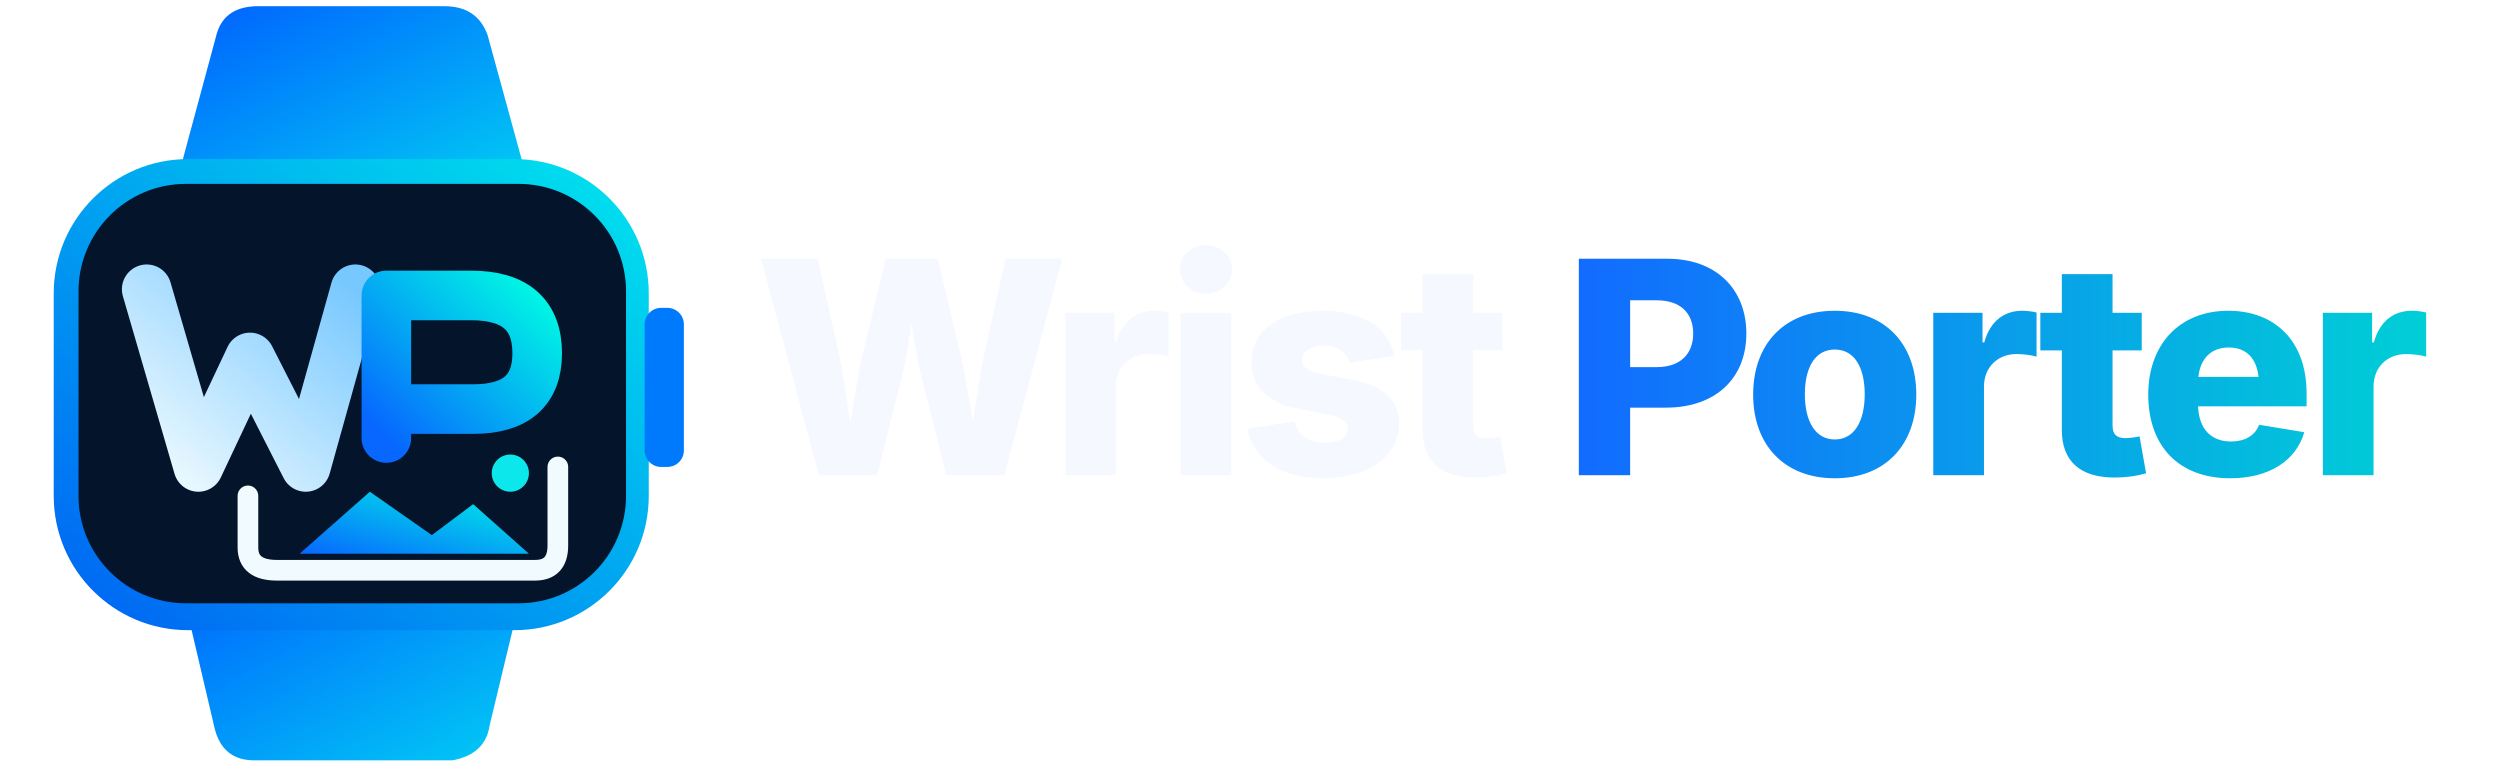
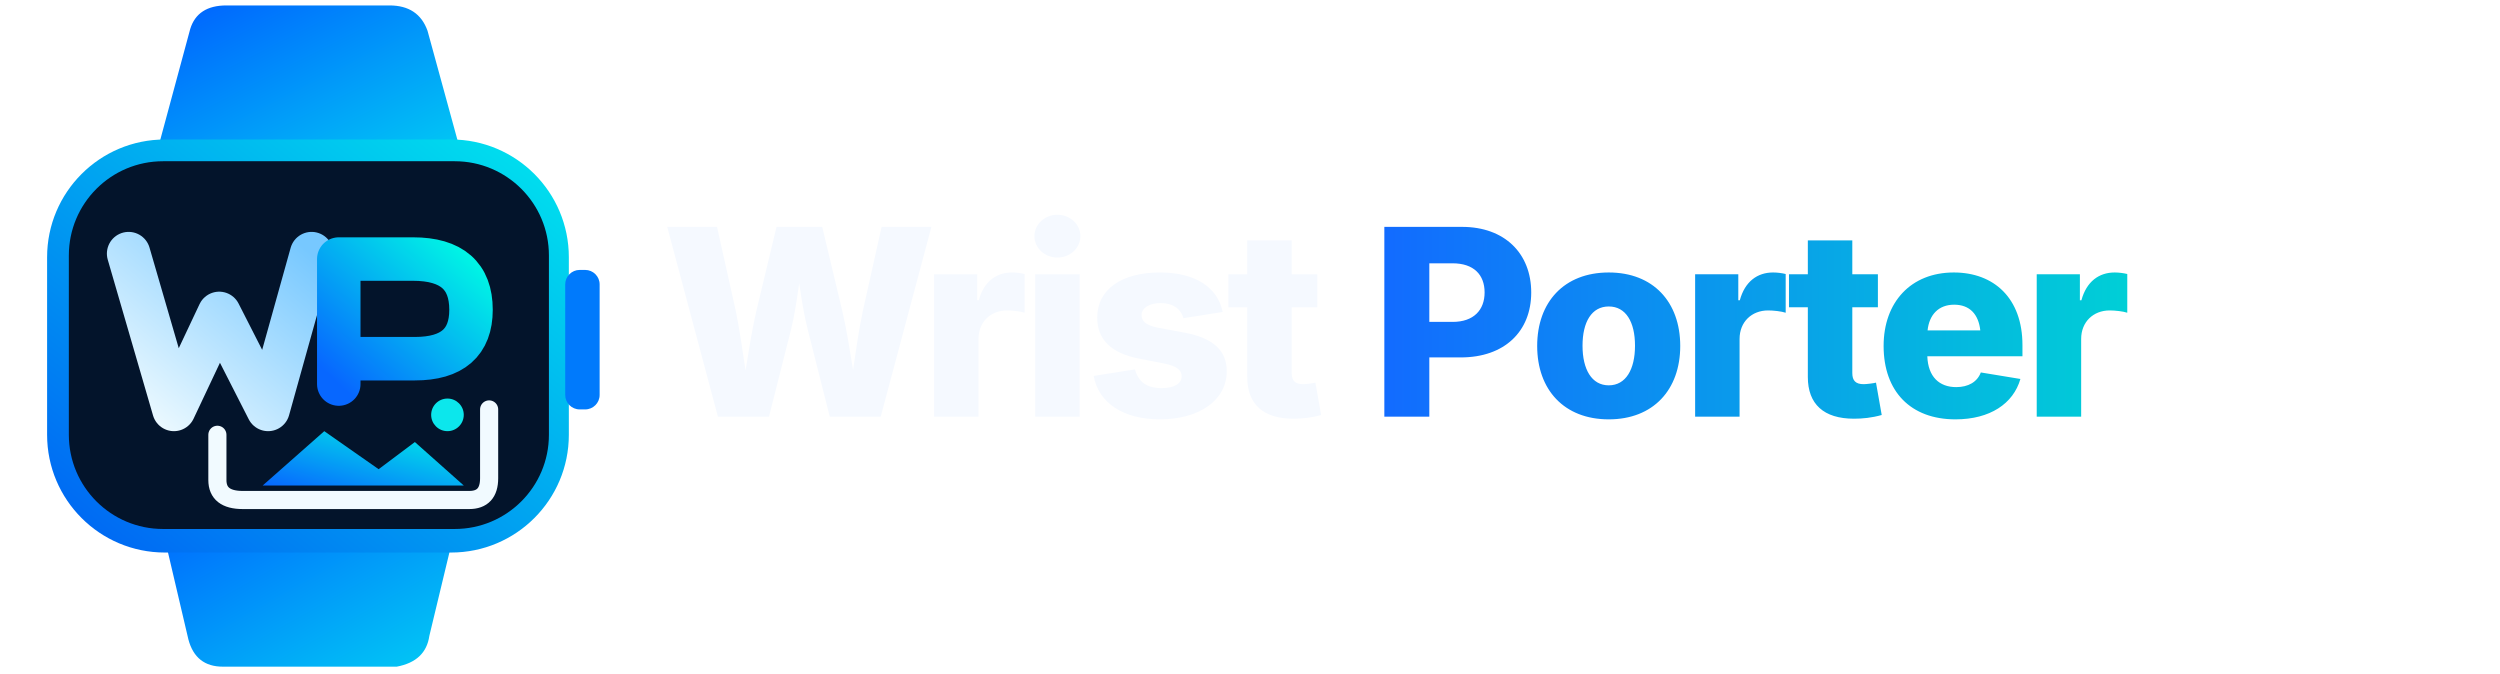
- <svg xmlns="http://www.w3.org/2000/svg" viewBox="0 0 1210 372" width="1210" height="372">
+ <svg xmlns="http://www.w3.org/2000/svg" viewBox="0 0 1380 372" width="1380" height="372">
  <defs>
    <linearGradient id="strap" x1="0" x2="1" y1="0" y2="1">
      <stop stop-color="#005fff" />
      <stop offset="1" stop-color="#01cdf4" />
    </linearGradient>
    <linearGradient id="bezel" x1="0" x2="1" y1="1" y2="0">
      <stop stop-color="#0061f4" />
      <stop offset="1" stop-color="#00e6ed" />
    </linearGradient>
    <linearGradient id="letter" x1="0" x2="1" y1="1" y2="0">
      <stop stop-color="#eefaff" />
      <stop offset="1" stop-color="#77c8ff" />
    </linearGradient>
    <linearGradient id="blue" x1="0" x2="1" y1="1" y2="0">
      <stop stop-color="#0767ff" />
      <stop offset="1" stop-color="#00f4e5" />
    </linearGradient>
    <linearGradient id="word" x1="0" y1="0" x2="1" y2="0">
      <stop stop-color="#126bff" />
      <stop offset="1" stop-color="#00cfd6" />
    </linearGradient>
  </defs>
  <g transform="translate(0 0)">
    <g>
      <path d="M85 90 105 16Q109 3 125 3H215Q231 3 236 17L256 90Z" fill="url(#strap)" />
      <path d="M85 272H256L237 351Q235 365 219 368H123Q108 368 104 353Z" fill="url(#strap)" />
      <rect x="26" y="77" width="288" height="228" rx="65" fill="url(#bezel)" />
      <rect x="38" y="89" width="265" height="203" rx="52" fill="#03142b" />
      <rect x="312" y="149" width="19" height="77" rx="8" fill="#007afc" />
      <path d="M71 140 96 226 121 173 148 226 172 140" fill="none" stroke="url(#letter)" stroke-width="24" stroke-linecap="round" stroke-linejoin="round" />
      <path d="M187 212V143H228Q260 143 260 171Q260 198 229 198H188" stroke="url(#blue)" stroke-width="24" stroke-linecap="round" stroke-linejoin="round" fill="none" />
      <path d="M120 240V265Q120 276 134 276H259Q270 276 270 264V226" fill="none" stroke="#f1faff" stroke-width="10" stroke-linecap="round" />
      <path d="M145 268 179 238 209 259 229 244 256 268Z" fill="url(#blue)" />
      <circle cx="247" cy="229" r="9" fill="#0ce7ec" />
    </g>
  </g>
  <g font-family="Segoe UI, Inter, DejaVu Sans, Arial, sans-serif" font-size="144" font-weight="800" letter-spacing="-5">
    <text x="365" y="230" fill="#f5f9ff">Wrist</text>
    <text x="756" y="230" fill="url(#word)">Porter</text>
  </g>
</svg>
